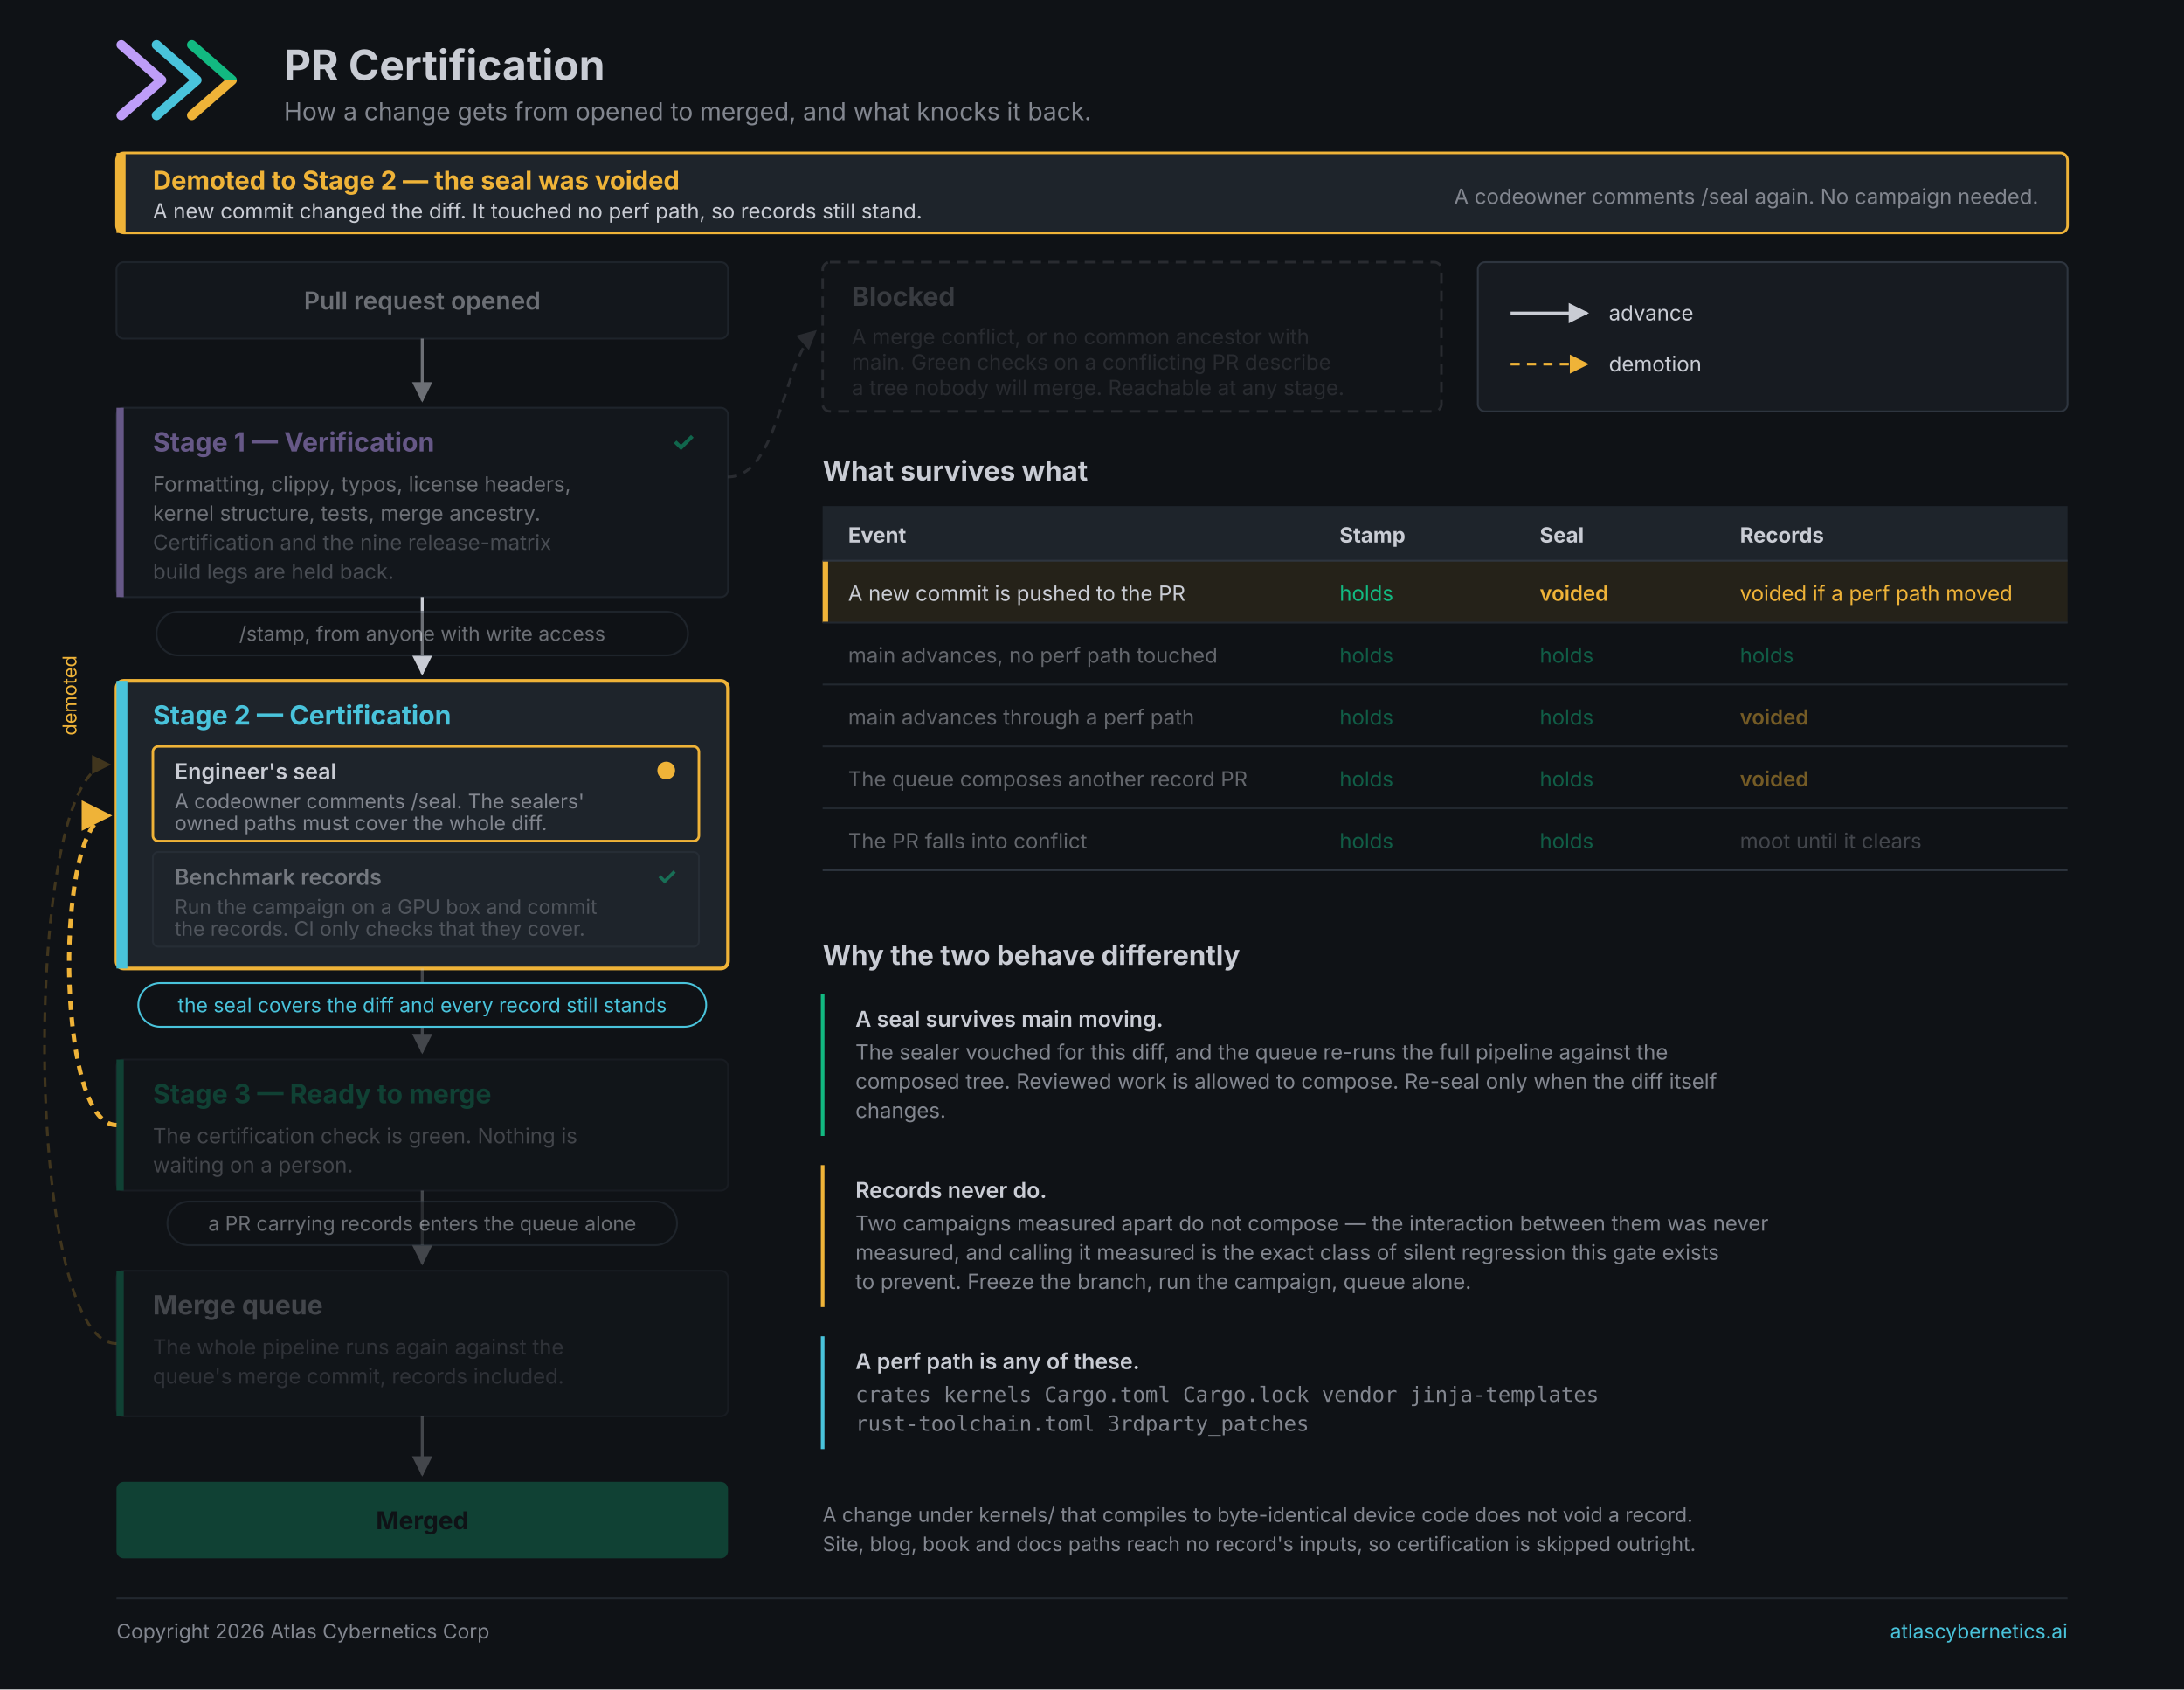
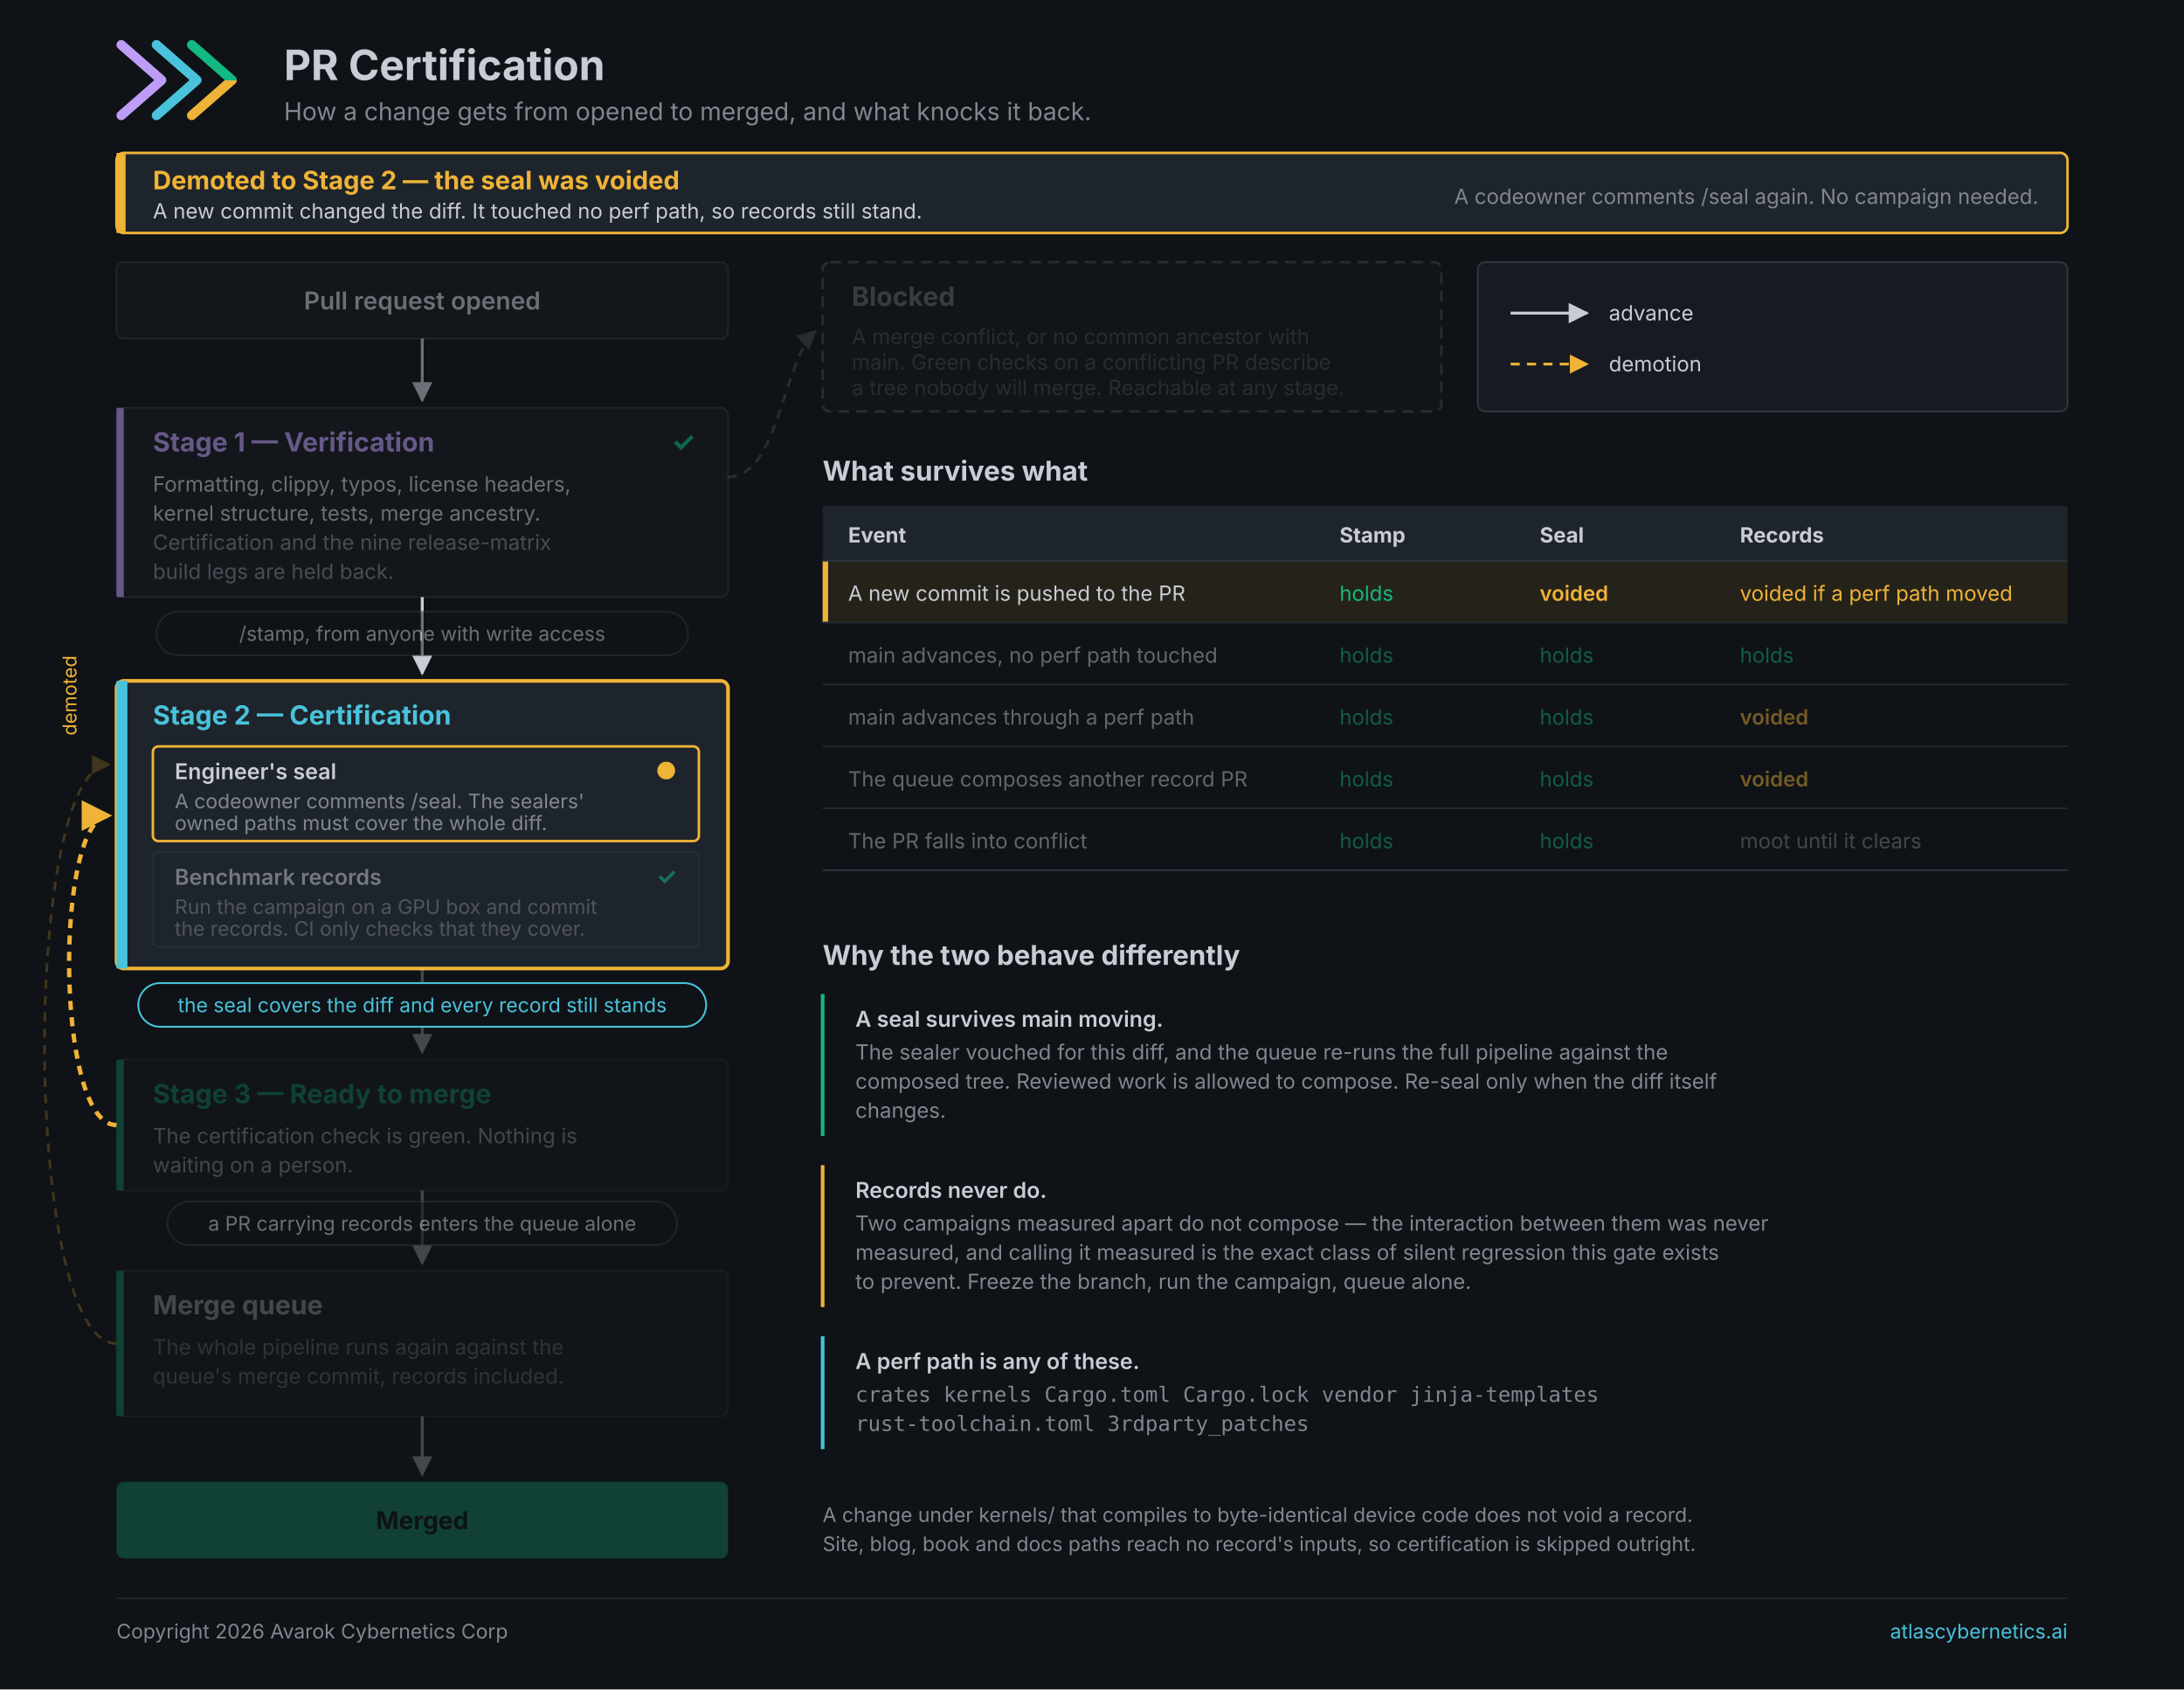
- <svg xmlns="http://www.w3.org/2000/svg" xmlns:xlink="http://www.w3.org/1999/xlink" viewBox="0 0 1200 928" width="1200" height="928" font-family="Inter, ui-sans-serif, system-ui, Segoe UI, Helvetica, Arial, sans-serif" role="img" aria-label="Atlas PR Certification — Demoted to Stage 2 — the seal was voided">
+ <svg xmlns="http://www.w3.org/2000/svg" xmlns:xlink="http://www.w3.org/1999/xlink" viewBox="0 0 1200 928" width="1200" height="928" font-family="Inter, ui-sans-serif, system-ui, Segoe UI, Helvetica, Arial, sans-serif" role="img" aria-label="Avarok PR Certification — Demoted to Stage 2 — the seal was voided">
  <defs>
-     <linearGradient id="atlasGoldCut" x1="0" y1="0" x2="0" y2="1">
+     <linearGradient id="avarokGoldCut" x1="0" y1="0" x2="0" y2="1">
      <stop offset="0.5" stop-color="#12B981" />
      <stop offset="0.5" stop-color="#EFB338" />
    </linearGradient>
    <marker id="tipInk" viewBox="0 0 10 10" refX="9" refY="5" markerWidth="7" markerHeight="7" orient="auto-start-reverse">
      <path d="M 0 0 L 10 5 L 0 10 z" fill="#C9CCD4" />
    </marker>
    <marker id="tipGold" viewBox="0 0 10 10" refX="9" refY="5" markerWidth="7" markerHeight="7" orient="auto-start-reverse">
      <path d="M 0 0 L 10 5 L 0 10 z" fill="#EFB338" />
    </marker>
    <marker id="tipMuted" viewBox="0 0 10 10" refX="9" refY="5" markerWidth="7" markerHeight="7" orient="auto-start-reverse">
      <path d="M 0 0 L 10 5 L 0 10 z" fill="#82868F" />
    </marker>
    <marker id="tipAccent" viewBox="0 0 10 10" refX="9" refY="5" markerWidth="7" markerHeight="7" orient="auto-start-reverse">
      <path d="M 0 0 L 10 5 L 0 10 z" fill="#EFB338" />
    </marker>
  </defs>
  <rect width="1200" height="928" fill="#0F1216" />
  <g transform="translate(64 22) scale(0.06918)">
    <g fill="none" stroke-width="76" stroke-linecap="round" stroke-linejoin="round">
      <path d="M38 38L358 318L38 598" stroke="#BE9DF8" />
      <path d="M318 38L638 318L318 598" stroke="#49C3DB" />
-       <path d="M598 38L918 318L598 598" stroke="url(#atlasGoldCut)" />
+       <path d="M598 38L918 318L598 598" stroke="url(#avarokGoldCut)" />
    </g>
  </g>
  <text x="156" y="44" font-size="23" fill="#C9CCD4" font-weight="650">PR Certification</text>
  <text x="156" y="66" font-size="13.5" fill="#82868F">How a change gets from opened to merged, and what knocks it back.</text>
  <rect x="64" y="84" width="1072" height="44" rx="4" fill="#1E242B" stroke="#EFB338" stroke-width="1.4" />
  <rect x="64" y="84" width="5" height="44" fill="#EFB338" />
  <text x="84" y="104" font-size="14" fill="#EFB338" font-weight="650">Demoted to Stage 2 — the seal was voided</text>
  <text x="84" y="120" font-size="11.5" fill="#C9CCD4">A new commit changed the diff. It touched no perf path, so records still stand.</text>
  <text x="1120" y="112" font-size="11.5" fill="#82868F" text-anchor="end">A codeowner comments /seal again. No campaign needed.</text>
  <g opacity="0.5">
    <rect x="64" y="144" width="336" height="42" rx="4" fill="#171B21" stroke="#2E353F" stroke-width="1" />
    <text x="232" y="170" font-size="13.5" fill="#C9CCD4" font-weight="600" text-anchor="middle">Pull request opened</text>
  </g>
  <path d="M 232 186 L 232 220" stroke="#C9CCD4" stroke-width="1.6" fill="none" marker-end="url(#tipInk)" opacity="0.5" />
  <g opacity="0.5">
    <rect x="64" y="224" width="336" height="104" rx="4" fill="#171B21" stroke="#2E353F" stroke-width="1.0" />
    <rect x="64" y="224" width="4" height="104" fill="#BE9DF8" />
    <text x="84" y="248" font-size="14.5" fill="#BE9DF8" font-weight="650">Stage 1 — Verification</text>
    <text x="84" y="270" font-size="11.5" fill="#C9CCD4">Formatting, clippy, typos, license headers,</text>
    <text x="84" y="286" font-size="11.5" fill="#C9CCD4">kernel structure, tests, merge ancestry.</text>
    <text x="84" y="302" font-size="11.5" fill="#82868F">Certification and the nine release-matrix</text>
    <text x="84" y="318" font-size="11.5" fill="#82868F">build legs are held back.</text>
    <text x="382" y="248" font-size="15" fill="#12B981" font-weight="650" text-anchor="end">✓</text>
  </g>
  <path d="M 232 328 L 232 370" stroke="#C9CCD4" stroke-width="1.6" fill="none" marker-end="url(#tipInk)" opacity="1" />
  <g opacity="0.5">
    <rect x="86.0" y="336" width="292" height="24" rx="12" fill="#0F1216" stroke="#2E353F" stroke-width="1" />
    <text x="232" y="352" font-size="11" fill="#C9CCD4" text-anchor="middle">/stamp, from anyone with write access</text>
  </g>
  <g opacity="1">
    <rect x="64" y="374" width="336" height="158" rx="4" fill="#1E242B" stroke="#EFB338" stroke-width="2.0" />
    <rect x="64" y="374" width="6" height="158" fill="#49C3DB" />
    <text x="84" y="398" font-size="14.5" fill="#49C3DB" font-weight="650">Stage 2 — Certification</text>
  </g>
  <g opacity="1">
    <rect x="84" y="410" width="300" height="52" rx="3" fill="#1E242B" stroke="#EFB338" stroke-width="1.4" />
    <text x="96" y="428" font-size="12" fill="#C9CCD4" font-weight="600">Engineer's seal</text>
    <text x="96" y="444" font-size="11" fill="#82868F">A codeowner comments /seal. The sealers'</text>
    <text x="96" y="456" font-size="11" fill="#82868F">owned paths must cover the whole diff.</text>
    <text x="372" y="428" font-size="13" fill="#EFB338" font-weight="650" text-anchor="end">●</text>
  </g>
  <g opacity="0.5">
    <rect x="84" y="468" width="300" height="52" rx="3" fill="#1E242B" stroke="#2E353F" stroke-width="1" />
    <text x="96" y="486" font-size="12" fill="#C9CCD4" font-weight="600">Benchmark records</text>
    <text x="96" y="502" font-size="11" fill="#82868F">Run the campaign on a GPU box and commit</text>
    <text x="96" y="514" font-size="11" fill="#82868F">the records. CI only checks that they cover.</text>
    <text x="372" y="486" font-size="13" fill="#12B981" font-weight="650" text-anchor="end">✓</text>
  </g>
  <path d="M 232 532 L 232 578" stroke="#C9CCD4" stroke-width="1.6" fill="none" marker-end="url(#tipInk)" opacity="0.28" />
  <g opacity="1">
    <rect x="76.0" y="540" width="312" height="24" rx="12" fill="#0F1216" stroke="#49C3DB" stroke-width="1" />
    <text x="232" y="556" font-size="11" fill="#49C3DB" text-anchor="middle">the seal covers the diff and every record still stands</text>
  </g>
  <g opacity="0.28">
    <rect x="64" y="582" width="336" height="72" rx="4" fill="#171B21" stroke="#2E353F" stroke-width="1.0" />
    <rect x="64" y="582" width="4" height="72" fill="#12B981" />
    <text x="84" y="606" font-size="14.5" fill="#12B981" font-weight="650">Stage 3 — Ready to merge</text>
    <text x="84" y="628" font-size="11.5" fill="#C9CCD4">The certification check is green. Nothing is</text>
    <text x="84" y="644" font-size="11.5" fill="#C9CCD4">waiting on a person.</text>
  </g>
  <path d="M 232 654 L 232 694" stroke="#C9CCD4" stroke-width="1.6" fill="none" marker-end="url(#tipInk)" opacity="0.28" />
  <g opacity="0.5">
    <rect x="92.0" y="660" width="280" height="24" rx="12" fill="#0F1216" stroke="#2E353F" stroke-width="1" />
    <text x="232" y="676" font-size="11" fill="#C9CCD4" text-anchor="middle">a PR carrying records enters the queue alone</text>
  </g>
  <g opacity="0.28">
    <rect x="64" y="698" width="336" height="80" rx="4" fill="#171B21" stroke="#2E353F" stroke-width="1.0" />
    <rect x="64" y="698" width="4" height="80" fill="#12B981" />
    <text x="84" y="722" font-size="14.5" fill="#C9CCD4" font-weight="650">Merge queue</text>
    <text x="84" y="744" font-size="11.5" fill="#82868F">The whole pipeline runs again against the</text>
    <text x="84" y="760" font-size="11.5" fill="#82868F">queue's merge commit, records included.</text>
  </g>
  <path d="M 232 778 L 232 810" stroke="#C9CCD4" stroke-width="1.6" fill="none" marker-end="url(#tipInk)" opacity="0.28" />
  <g opacity="0.28">
    <rect x="64" y="814" width="336" height="42" rx="4" fill="#12B981" />
    <text x="232" y="840" font-size="13.5" fill="#0F1216" font-weight="650" text-anchor="middle">Merged</text>
  </g>
  <path d="M 64 618 C 30 618, 30 448, 60 448" stroke="#EFB338" stroke-width="2.4" fill="none" marker-end="url(#tipGold)" opacity="1" stroke-dasharray="5 4" />
  <path d="M 64 738 C 12 738, 12 420, 60 420" stroke="#EFB338" stroke-width="1.5" fill="none" marker-end="url(#tipGold)" opacity="0.22" stroke-dasharray="5 4" />
  <text x="42" y="404" font-size="10.5" fill="#EFB338" opacity="1" transform="rotate(-90 42 404)">demoted</text>
  <path d="M 400 262 C 428 262, 430 198, 448 182" stroke="#82868F" stroke-width="1.5" fill="none" marker-end="url(#tipMuted)" opacity="0.22" stroke-dasharray="5 4" />
  <g opacity="0.22">
    <rect x="452" y="144" width="340" height="82" rx="4" fill="#171B21" stroke="#82868F" stroke-width="1.4" stroke-dasharray="6 4" />
    <text x="468" y="168" font-size="14.5" fill="#C9CCD4" font-weight="650">Blocked</text>
    <text x="468" y="189" font-size="11.5" fill="#82868F">A merge conflict, or no common ancestor with</text>
    <text x="468" y="203" font-size="11.5" fill="#82868F">main. Green checks on a conflicting PR describe</text>
    <text x="468" y="217" font-size="11.5" fill="#82868F">a tree nobody will merge. Reachable at any stage.</text>
  </g>
  <rect x="812" y="144" width="324" height="82" rx="4" fill="#171B21" stroke="#2E353F" stroke-width="1" />
  <path d="M 830 172 L 872 172" stroke="#C9CCD4" stroke-width="1.6" fill="none" marker-end="url(#tipInk)" opacity="1" />
  <text x="884" y="176" font-size="11.5" fill="#C9CCD4">advance</text>
  <path d="M 830 200 L 872 200" stroke="#EFB338" stroke-width="1.5" fill="none" marker-end="url(#tipGold)" opacity="1" stroke-dasharray="5 4" />
  <text x="884" y="204" font-size="11.5" fill="#C9CCD4">demotion</text>
  <text x="452" y="264" font-size="15" fill="#C9CCD4" font-weight="650">What survives what</text>
  <rect x="452" y="278" width="684" height="30" fill="#1E242B" />
  <rect x="452" y="308" width="684" height="34" fill="#EFB338" opacity="0.10" />
  <rect x="452" y="308" width="3" height="34" fill="#EFB338" />
  <text x="466" y="298" font-size="11.5" fill="#C9CCD4" font-weight="650">Event</text>
  <text x="736" y="298" font-size="11.5" fill="#C9CCD4" font-weight="650">Stamp</text>
  <text x="846" y="298" font-size="11.5" fill="#C9CCD4" font-weight="650">Seal</text>
  <text x="956" y="298" font-size="11.5" fill="#C9CCD4" font-weight="650">Records</text>
  <g opacity="1">
    <text x="466" y="330" font-size="11.5" fill="#C9CCD4">A new commit is pushed to the PR</text>
    <text x="736" y="330" font-size="11.5" fill="#12B981">holds</text>
    <text x="846" y="330" font-size="11.5" fill="#EFB338" font-weight="600">voided</text>
    <text x="956" y="330" font-size="11.5" fill="#EFB338">voided if a perf path moved</text>
  </g>
  <g opacity="0.45">
    <text x="466" y="364" font-size="11.5" fill="#C9CCD4">main advances, no perf path touched</text>
    <text x="736" y="364" font-size="11.5" fill="#12B981">holds</text>
    <text x="846" y="364" font-size="11.5" fill="#12B981">holds</text>
    <text x="956" y="364" font-size="11.5" fill="#12B981">holds</text>
  </g>
  <g opacity="0.45">
    <text x="466" y="398" font-size="11.5" fill="#C9CCD4">main advances through a perf path</text>
    <text x="736" y="398" font-size="11.5" fill="#12B981">holds</text>
    <text x="846" y="398" font-size="11.5" fill="#12B981">holds</text>
    <text x="956" y="398" font-size="11.5" fill="#EFB338" font-weight="600">voided</text>
  </g>
  <g opacity="0.45">
    <text x="466" y="432" font-size="11.5" fill="#C9CCD4">The queue composes another record PR</text>
    <text x="736" y="432" font-size="11.5" fill="#12B981">holds</text>
    <text x="846" y="432" font-size="11.5" fill="#12B981">holds</text>
    <text x="956" y="432" font-size="11.5" fill="#EFB338" font-weight="600">voided</text>
  </g>
  <g opacity="0.45">
    <text x="466" y="466" font-size="11.5" fill="#C9CCD4">The PR falls into conflict</text>
    <text x="736" y="466" font-size="11.5" fill="#12B981">holds</text>
    <text x="846" y="466" font-size="11.5" fill="#12B981">holds</text>
    <text x="956" y="466" font-size="11.5" fill="#82868F">moot until it clears</text>
  </g>
  <line x1="452" y1="308" x2="1136" y2="308" stroke="#2E353F" />
  <line x1="452" y1="342" x2="1136" y2="342" stroke="#22282F" />
  <line x1="452" y1="376" x2="1136" y2="376" stroke="#22282F" />
  <line x1="452" y1="410" x2="1136" y2="410" stroke="#22282F" />
  <line x1="452" y1="444" x2="1136" y2="444" stroke="#22282F" />
  <line x1="452" y1="478" x2="1136" y2="478" stroke="#2E353F" />
  <text x="452" y="530" font-size="15" fill="#C9CCD4" font-weight="650">Why the two behave differently</text>
  <line x1="452" y1="546" x2="452" y2="624" stroke="#12B981" stroke-width="2" />
  <text x="470" y="564" font-size="12" fill="#C9CCD4" font-weight="600">A seal survives main moving.</text>
  <text x="470" y="582" font-size="11.5" fill="#82868F">The sealer vouched for this diff, and the queue re-runs the full pipeline against the</text>
  <text x="470" y="598" font-size="11.5" fill="#82868F">composed tree. Reviewed work is allowed to compose. Re-seal only when the diff itself</text>
  <text x="470" y="614" font-size="11.5" fill="#82868F">changes.</text>
  <line x1="452" y1="640" x2="452" y2="718" stroke="#EFB338" stroke-width="2" />
  <text x="470" y="658" font-size="12" fill="#C9CCD4" font-weight="600">Records never do.</text>
  <text x="470" y="676" font-size="11.5" fill="#82868F">Two campaigns measured apart do not compose — the interaction between them was never</text>
  <text x="470" y="692" font-size="11.5" fill="#82868F">measured, and calling it measured is the exact class of silent regression this gate exists</text>
  <text x="470" y="708" font-size="11.5" fill="#82868F">to prevent. Freeze the branch, run the campaign, queue alone.</text>
  <line x1="452" y1="734" x2="452" y2="796" stroke="#49C3DB" stroke-width="2" />
  <text x="470" y="752" font-size="12" fill="#C9CCD4" font-weight="600">A perf path is any of these.</text>
  <text x="470" y="770" font-size="11.5" fill="#82868F" font-family="ui-mono, ui-monospace, SFMono-Regular, Menlo, monospace">crates  kernels  Cargo.toml  Cargo.lock  vendor  jinja-templates</text>
  <text x="470" y="786" font-size="11.5" fill="#82868F" font-family="ui-mono, ui-monospace, SFMono-Regular, Menlo, monospace">rust-toolchain.toml  3rdparty_patches</text>
  <text x="452" y="836" font-size="11" fill="#82868F">A change under kernels/ that compiles to byte-identical device code does not void a record.</text>
  <text x="452" y="852" font-size="11" fill="#82868F">Site, blog, book and docs paths reach no record's inputs, so certification is skipped outright.</text>
  <line x1="64" y1="878" x2="1136" y2="878" stroke="#22282F" />
-   <text x="64" y="900" font-size="11" fill="#82868F">Copyright 2026 Atlas Cybernetics Corp</text>
+   <text x="64" y="900" font-size="11" fill="#82868F">Copyright 2026 Avarok Cybernetics Corp</text>
  <a href="https://atlascybernetics.ai" xlink:href="https://atlascybernetics.ai" target="_blank" rel="noopener">
    <text x="1136" y="900" font-size="11" fill="#49C3DB" text-anchor="end">atlascybernetics.ai</text>
  </a>
</svg>
